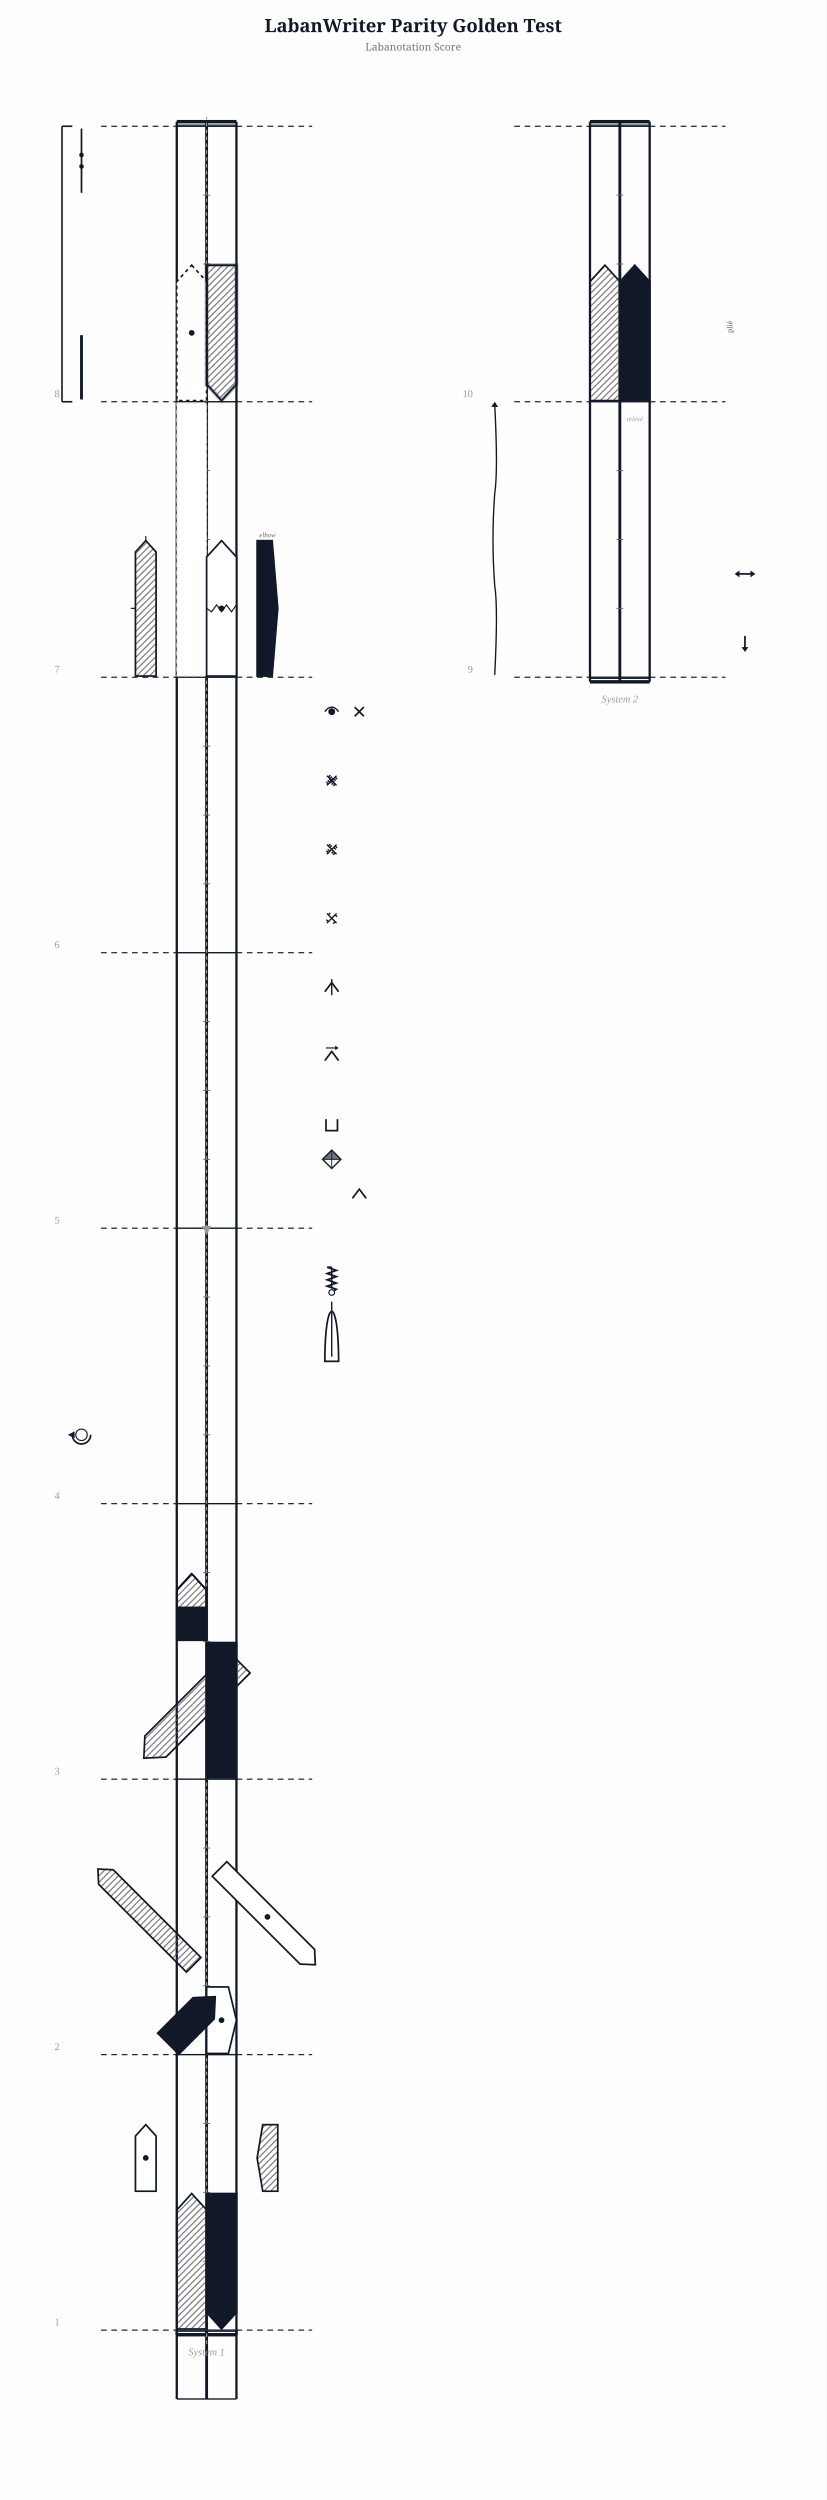
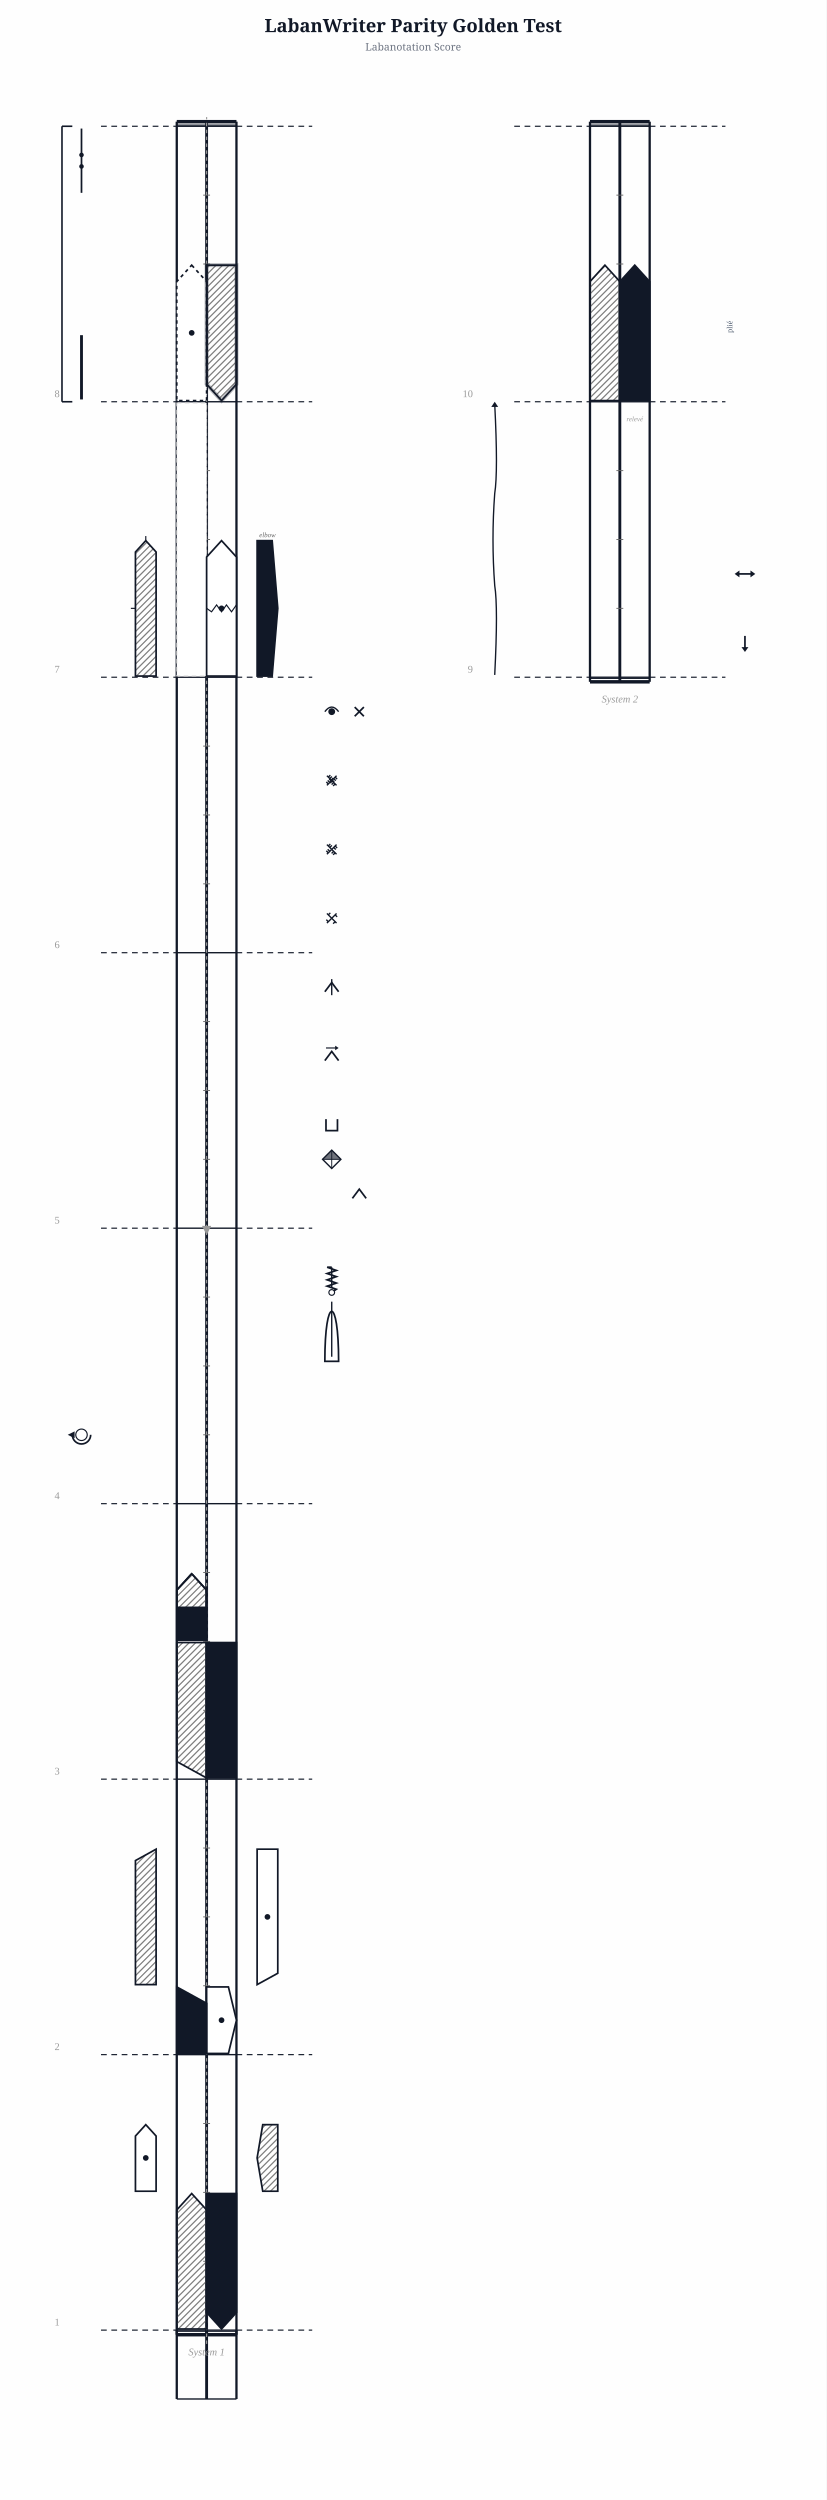
<svg xmlns="http://www.w3.org/2000/svg" width="720" height="2178" viewBox="0 0 720 2178">
  <rect x="0" y="0" width="720" height="2178" fill="#fefefe" />
  <defs>
    <pattern id="laban-hatch" patternUnits="userSpaceOnUse" width="4" height="4" patternTransform="rotate(45)">
      <line x1="0" y1="0" x2="0" y2="4" stroke="#555" stroke-width="1.5" />
    </pattern>
    <marker id="arrow" viewBox="0 0 10 10" refX="8" refY="5" markerWidth="6" markerHeight="6" orient="auto-start-reverse">
      <path d="M 0 0 L 10 5 L 0 10 Z" fill="#111827" />
    </marker>
    <symbol id="laban-dir-backward-high" viewBox="-2.0 -2.0 24.0 44.0">
      <path d="M 0.0 0.0 L 20.0 0.0 L 20.0 29.2 L 10.0 40.0 L 0.0 29.2 Z" fill="url(#laban-hatch)" stroke="#111827" stroke-width="1.5" />
    </symbol>
    <symbol id="laban-dir-backward-low" viewBox="-2.0 -2.0 24.0 44.0">
      <path d="M 0.0 0.0 L 20.0 0.0 L 20.0 29.2 L 10.0 40.0 L 0.0 29.2 Z" fill="#111827" stroke="#111827" stroke-width="1.5" />
    </symbol>
-     <symbol id="laban-dir-diagonal_backward_left-middle" viewBox="-13.2 -3.2 39.3 39.3">
-       <path d="M -11.2 12.9 L 2.9 -1.2 L 23.6 19.4 L 24.1 34.1 L 9.4 33.6 Z" fill="#ffffff" stroke="#111827" stroke-width="1.5" />
+     <symbol id="laban-dir-diagonal_backward_left-middle" viewBox="-2.0 -2.0 24.0 44.0">
+       <path d="M 0.0 0.0 L 20.0 0.0 L 20.0 29.2 L 0.0 40.0 L 0.0 29.2 Z" fill="#ffffff" stroke="#111827" stroke-width="1.5" />
      <circle cx="10.0" cy="20.0" r="2.5" fill="#111827" />
    </symbol>
-     <symbol id="laban-dir-diagonal_backward_right-high" viewBox="-6.1 -3.2 39.3 39.3">
-       <path d="M 17.1 -1.2 L 31.2 12.9 L 10.6 33.6 L -4.1 34.1 L -3.6 19.4 Z" fill="url(#laban-hatch)" stroke="#111827" stroke-width="1.5" />
-     </symbol>
-     <symbol id="laban-dir-diagonal_forward_left-low" viewBox="-13.2 3.9 39.3 39.3">
-       <path d="M 24.1 5.9 L 23.6 20.6 L 2.9 41.2 L -11.2 27.1 L 9.4 6.4 Z" fill="#111827" stroke="#111827" stroke-width="1.5" />
-     </symbol>
-     <symbol id="laban-dir-diagonal_forward_right-high" viewBox="-6.1 3.9 39.3 39.3">
-       <path d="M -4.1 5.9 L 10.6 6.4 L 31.2 27.1 L 17.1 41.2 L -3.6 20.6 Z" fill="url(#laban-hatch)" stroke="#111827" stroke-width="1.5" />
+     <symbol id="laban-dir-diagonal_backward_right-high" viewBox="-2.0 -2.0 24.0 44.0">
+       <path d="M 0.0 0.0 L 20.0 0.0 L 20.0 29.2 L 20.0 40.0 L 0.0 29.2 Z" fill="url(#laban-hatch)" stroke="#111827" stroke-width="1.5" />
+     </symbol>
+     <symbol id="laban-dir-diagonal_forward_left-low" viewBox="-2.0 -2.0 24.0 44.0">
+       <path d="M 0.0 0.0 L 20.0 10.8 L 20.0 40.0 L 0.0 40.0 L 0.0 10.8 Z" fill="#111827" stroke="#111827" stroke-width="1.5" />
+     </symbol>
+     <symbol id="laban-dir-diagonal_forward_right-high" viewBox="-2.0 -2.0 24.0 44.0">
+       <path d="M 20.0 0.0 L 20.0 10.8 L 20.0 40.0 L 0.0 40.0 L 0.0 10.8 Z" fill="url(#laban-hatch)" stroke="#111827" stroke-width="1.5" />
    </symbol>
    <symbol id="laban-dir-forward-high" viewBox="-2.0 -2.0 24.0 44.0">
      <path d="M 10.0 0.0 L 20.0 10.8 L 20.0 40.0 L 0.0 40.0 L 0.0 10.8 Z" fill="url(#laban-hatch)" stroke="#111827" stroke-width="1.5" />
    </symbol>
    <symbol id="laban-dir-forward-low" viewBox="-2.0 -2.0 24.0 44.0">
      <path d="M 10.0 0.0 L 20.0 10.8 L 20.0 40.0 L 0.0 40.0 L 0.0 10.8 Z" fill="#111827" stroke="#111827" stroke-width="1.5" />
    </symbol>
    <symbol id="laban-dir-forward-middle" viewBox="-2.0 -2.0 24.0 44.0">
      <path d="M 10.0 0.0 L 20.0 10.8 L 20.0 40.0 L 0.0 40.0 L 0.0 10.8 Z" fill="#ffffff" stroke="#111827" stroke-width="1.5" />
      <circle cx="10.0" cy="20.0" r="2.5" fill="#111827" />
    </symbol>
    <symbol id="laban-dir-left-high" viewBox="-2.0 -2.0 24.0 44.0">
      <path d="M 20.0 0.0 L 20.0 40.0 L 5.4 40.0 L 0.0 20.0 L 5.4 0.0 Z" fill="url(#laban-hatch)" stroke="#111827" stroke-width="1.5" />
    </symbol>
    <symbol id="laban-dir-place-low" viewBox="-2.0 -2.0 24.0 44.0">
      <path d="M 0.0 0.0 L 20.0 0.0 L 20.0 40.0 L 0.0 40.0 Z" fill="#111827" stroke="#111827" stroke-width="1.5" />
    </symbol>
    <symbol id="laban-dir-right-low" viewBox="-2.0 -2.0 24.0 44.0">
      <path d="M 0.0 0.0 L 14.6 0.0 L 20.0 20.0 L 14.6 40.0 L 0.0 40.0 Z" fill="#111827" stroke="#111827" stroke-width="1.5" />
    </symbol>
    <symbol id="laban-dir-right-middle" viewBox="-2.0 -2.0 24.0 44.0">
      <path d="M 0.0 0.0 L 14.6 0.0 L 20.0 20.0 L 14.6 40.0 L 0.0 40.0 Z" fill="#ffffff" stroke="#111827" stroke-width="1.5" />
      <circle cx="10.0" cy="20.0" r="2.5" fill="#111827" />
    </symbol>
  </defs>
  <text x="360.0" y="28" text-anchor="middle" font-size="16" font-weight="700" font-family="serif" fill="#111827">LabanWriter Parity Golden Test</text>
  <text x="360.0" y="44" text-anchor="middle" font-size="9" font-family="serif" fill="#6b7280">Labanotation Score</text>
  <g class="laban-system" data-system="1" data-measures="1-8">
    <line x1="154.0" y1="106.0" x2="154.0" y2="2034.0" stroke="#111827" stroke-width="2" />
    <line x1="206.0" y1="106.0" x2="206.0" y2="2034.0" stroke="#111827" stroke-width="2" />
    <line x1="180.0" y1="106.0" x2="180.0" y2="2034.0" stroke="#111827" stroke-width="2.5" />
    <line x1="154.0" y1="2030.0" x2="206.0" y2="2030.0" stroke="#111827" stroke-width="1.2" />
    <line x1="88.0" y1="2030.0" x2="154.0" y2="2030.0" stroke="#111827" stroke-width="1" stroke-dasharray="5,4" />
    <line x1="206.0" y1="2030.0" x2="272.0" y2="2030.0" stroke="#111827" stroke-width="1" stroke-dasharray="5,4" />
    <line x1="177.0" y1="1970.0" x2="183.0" y2="1970.0" stroke="#666" stroke-width="0.8" />
    <line x1="177.0" y1="1910.0" x2="183.0" y2="1910.0" stroke="#666" stroke-width="0.8" />
    <line x1="177.0" y1="1850.0" x2="183.0" y2="1850.0" stroke="#666" stroke-width="0.8" />
    <line x1="154.0" y1="1790.0" x2="206.0" y2="1790.0" stroke="#111827" stroke-width="1.2" />
    <line x1="88.0" y1="1790.0" x2="154.0" y2="1790.0" stroke="#111827" stroke-width="1" stroke-dasharray="5,4" />
    <line x1="206.0" y1="1790.0" x2="272.0" y2="1790.0" stroke="#111827" stroke-width="1" stroke-dasharray="5,4" />
    <line x1="177.0" y1="1730.0" x2="183.0" y2="1730.0" stroke="#666" stroke-width="0.8" />
    <line x1="177.0" y1="1670.0" x2="183.0" y2="1670.0" stroke="#666" stroke-width="0.8" />
    <line x1="177.0" y1="1610.0" x2="183.0" y2="1610.0" stroke="#666" stroke-width="0.8" />
    <line x1="154.0" y1="1550.0" x2="206.0" y2="1550.0" stroke="#111827" stroke-width="1.2" />
    <line x1="88.0" y1="1550.0" x2="154.0" y2="1550.0" stroke="#111827" stroke-width="1" stroke-dasharray="5,4" />
    <line x1="206.0" y1="1550.0" x2="272.0" y2="1550.0" stroke="#111827" stroke-width="1" stroke-dasharray="5,4" />
    <line x1="177.0" y1="1490.0" x2="183.0" y2="1490.0" stroke="#666" stroke-width="0.8" />
    <line x1="177.0" y1="1430.0" x2="183.0" y2="1430.0" stroke="#666" stroke-width="0.8" />
    <line x1="177.0" y1="1370.0" x2="183.0" y2="1370.0" stroke="#666" stroke-width="0.8" />
    <line x1="154.0" y1="1310.0" x2="206.0" y2="1310.0" stroke="#111827" stroke-width="1.2" />
    <line x1="88.0" y1="1310.0" x2="154.0" y2="1310.0" stroke="#111827" stroke-width="1" stroke-dasharray="5,4" />
    <line x1="206.0" y1="1310.0" x2="272.0" y2="1310.0" stroke="#111827" stroke-width="1" stroke-dasharray="5,4" />
    <line x1="177.0" y1="1250.0" x2="183.0" y2="1250.0" stroke="#666" stroke-width="0.8" />
    <line x1="177.0" y1="1190.0" x2="183.0" y2="1190.0" stroke="#666" stroke-width="0.8" />
    <line x1="177.0" y1="1130.0" x2="183.0" y2="1130.0" stroke="#666" stroke-width="0.8" />
    <line x1="154.0" y1="1070.0" x2="206.0" y2="1070.0" stroke="#111827" stroke-width="1.2" />
    <line x1="88.0" y1="1070.0" x2="154.0" y2="1070.0" stroke="#111827" stroke-width="1" stroke-dasharray="5,4" />
    <line x1="206.0" y1="1070.0" x2="272.0" y2="1070.0" stroke="#111827" stroke-width="1" stroke-dasharray="5,4" />
    <line x1="177.0" y1="1010.0" x2="183.0" y2="1010.0" stroke="#666" stroke-width="0.8" />
    <line x1="177.0" y1="950.0" x2="183.0" y2="950.0" stroke="#666" stroke-width="0.8" />
    <line x1="177.0" y1="890.0" x2="183.0" y2="890.0" stroke="#666" stroke-width="0.8" />
    <line x1="154.0" y1="830.0" x2="206.0" y2="830.0" stroke="#111827" stroke-width="1.2" />
    <line x1="88.0" y1="830.0" x2="154.0" y2="830.0" stroke="#111827" stroke-width="1" stroke-dasharray="5,4" />
    <line x1="206.0" y1="830.0" x2="272.0" y2="830.0" stroke="#111827" stroke-width="1" stroke-dasharray="5,4" />
    <line x1="177.0" y1="770.0" x2="183.0" y2="770.0" stroke="#666" stroke-width="0.8" />
    <line x1="177.0" y1="710.0" x2="183.0" y2="710.0" stroke="#666" stroke-width="0.8" />
    <line x1="177.0" y1="650.0" x2="183.0" y2="650.0" stroke="#666" stroke-width="0.8" />
    <line x1="154.0" y1="590.0" x2="206.0" y2="590.0" stroke="#111827" stroke-width="1.2" />
    <line x1="88.0" y1="590.0" x2="154.0" y2="590.0" stroke="#111827" stroke-width="1" stroke-dasharray="5,4" />
    <line x1="206.0" y1="590.0" x2="272.0" y2="590.0" stroke="#111827" stroke-width="1" stroke-dasharray="5,4" />
    <line x1="177.0" y1="530.0" x2="183.0" y2="530.0" stroke="#666" stroke-width="0.8" />
    <line x1="177.0" y1="470.0" x2="183.0" y2="470.0" stroke="#666" stroke-width="0.8" />
    <line x1="177.0" y1="410.0" x2="183.0" y2="410.0" stroke="#666" stroke-width="0.8" />
    <line x1="154.0" y1="350.0" x2="206.0" y2="350.0" stroke="#111827" stroke-width="1.2" />
    <line x1="88.0" y1="350.0" x2="154.0" y2="350.0" stroke="#111827" stroke-width="1" stroke-dasharray="5,4" />
    <line x1="206.0" y1="350.0" x2="272.0" y2="350.0" stroke="#111827" stroke-width="1" stroke-dasharray="5,4" />
    <line x1="154.0" y1="110.0" x2="206.0" y2="110.0" stroke="#111827" stroke-width="1.2" />
    <line x1="88.0" y1="110.0" x2="154.0" y2="110.0" stroke="#111827" stroke-width="1" stroke-dasharray="5,4" />
    <line x1="206.0" y1="110.0" x2="272.0" y2="110.0" stroke="#111827" stroke-width="1" stroke-dasharray="5,4" />
    <line x1="177.0" y1="290.0" x2="183.0" y2="290.0" stroke="#666" stroke-width="0.8" />
    <line x1="177.0" y1="230.0" x2="183.0" y2="230.0" stroke="#666" stroke-width="0.8" />
    <line x1="177.0" y1="170.0" x2="183.0" y2="170.0" stroke="#666" stroke-width="0.8" />
    <line x1="154.0" y1="2034.0" x2="206.0" y2="2034.0" stroke="#111827" stroke-width="3" />
    <line x1="154.0" y1="2031.0" x2="206.0" y2="2031.0" stroke="#111827" stroke-width="1" />
    <line x1="154.0" y1="109.0" x2="206.0" y2="109.0" stroke="#111827" stroke-width="1" />
    <line x1="154.0" y1="106.0" x2="206.0" y2="106.0" stroke="#111827" stroke-width="3" />
    <g class="laban-starting-position">
      <line x1="154.0" y1="2030.0" x2="154.0" y2="2090.0" stroke="#111827" stroke-width="2" />
      <line x1="180.0" y1="2030.0" x2="180.0" y2="2090.0" stroke="#111827" stroke-width="2.5" />
      <line x1="206.0" y1="2030.0" x2="206.0" y2="2090.0" stroke="#111827" stroke-width="2" />
      <line x1="154.0" y1="2090.0" x2="206.0" y2="2090.0" stroke="#111827" stroke-width="1.2" />
    </g>
    <text x="52.0" y="2026.0" text-anchor="end" font-size="9" fill="#999">1</text>
    <text x="52.0" y="1786.0" text-anchor="end" font-size="9" fill="#999">2</text>
    <text x="52.0" y="1546.0" text-anchor="end" font-size="9" fill="#999">3</text>
    <text x="52.0" y="1306.0" text-anchor="end" font-size="9" fill="#999">4</text>
    <text x="52.0" y="1066.0" text-anchor="end" font-size="9" fill="#999">5</text>
    <text x="52.0" y="826.0" text-anchor="end" font-size="9" fill="#999">6</text>
    <text x="52.0" y="586.0" text-anchor="end" font-size="9" fill="#999">7</text>
    <text x="52.0" y="346.0" text-anchor="end" font-size="9" fill="#999">8</text>
    <text x="180.0" y="2052.0" text-anchor="middle" font-size="9" font-style="italic" fill="#999">System 1</text>
  </g>
  <line x1="180.0" y1="2042.0" x2="180.0" y2="102.0" stroke="#999" stroke-width="1" stroke-dasharray="3,3" />
  <polygon points="176.0,1068.0 184.0,1068.0 180.0,1076.0" fill="#999" />
  <g class="laban-system" data-system="2" data-measures="9-10">
    <line x1="514.0" y1="106.0" x2="514.0" y2="594.0" stroke="#111827" stroke-width="2" />
    <line x1="566.0" y1="106.0" x2="566.0" y2="594.0" stroke="#111827" stroke-width="2" />
    <line x1="540.0" y1="106.0" x2="540.0" y2="594.0" stroke="#111827" stroke-width="2.5" />
    <line x1="514.0" y1="590.0" x2="566.0" y2="590.0" stroke="#111827" stroke-width="1.2" />
    <line x1="448.0" y1="590.0" x2="514.0" y2="590.0" stroke="#111827" stroke-width="1" stroke-dasharray="5,4" />
    <line x1="566.0" y1="590.0" x2="632.0" y2="590.0" stroke="#111827" stroke-width="1" stroke-dasharray="5,4" />
    <line x1="537.0" y1="530.0" x2="543.0" y2="530.0" stroke="#666" stroke-width="0.8" />
    <line x1="537.0" y1="470.0" x2="543.0" y2="470.0" stroke="#666" stroke-width="0.8" />
    <line x1="537.0" y1="410.0" x2="543.0" y2="410.0" stroke="#666" stroke-width="0.8" />
    <line x1="514.0" y1="350.0" x2="566.0" y2="350.0" stroke="#111827" stroke-width="1.2" />
    <line x1="448.0" y1="350.0" x2="514.0" y2="350.0" stroke="#111827" stroke-width="1" stroke-dasharray="5,4" />
    <line x1="566.0" y1="350.0" x2="632.0" y2="350.0" stroke="#111827" stroke-width="1" stroke-dasharray="5,4" />
    <line x1="514.0" y1="110.0" x2="566.0" y2="110.0" stroke="#111827" stroke-width="1.2" />
    <line x1="448.0" y1="110.0" x2="514.0" y2="110.0" stroke="#111827" stroke-width="1" stroke-dasharray="5,4" />
    <line x1="566.0" y1="110.0" x2="632.0" y2="110.0" stroke="#111827" stroke-width="1" stroke-dasharray="5,4" />
    <line x1="537.0" y1="290.0" x2="543.0" y2="290.0" stroke="#666" stroke-width="0.8" />
    <line x1="537.0" y1="230.0" x2="543.0" y2="230.0" stroke="#666" stroke-width="0.8" />
    <line x1="537.0" y1="170.0" x2="543.0" y2="170.0" stroke="#666" stroke-width="0.8" />
    <line x1="514.0" y1="594.0" x2="566.0" y2="594.0" stroke="#111827" stroke-width="3" />
    <line x1="514.0" y1="591.0" x2="566.0" y2="591.0" stroke="#111827" stroke-width="1" />
    <line x1="514.0" y1="109.0" x2="566.0" y2="109.0" stroke="#111827" stroke-width="1" />
    <line x1="514.0" y1="106.0" x2="566.0" y2="106.0" stroke="#111827" stroke-width="3" />
    <text x="412.0" y="586.0" text-anchor="end" font-size="9" fill="#999">9</text>
    <text x="412.0" y="346.0" text-anchor="end" font-size="9" fill="#999">10</text>
    <text x="540.0" y="612.0" text-anchor="middle" font-size="9" font-style="italic" fill="#999">System 2</text>
  </g>
  <g class="laban-symbol" data-symbol-id="support.step.forward" data-direction="forward" data-level="high">
    <path d="M 167.0 1911.0 L 180.0 1925.3 L 180.0 2029.0 L 154.0 2029.0 L 154.0 1925.3 Z" fill="url(#laban-hatch)" stroke="#111827" stroke-width="1.5" />
  </g>
  <g class="laban-symbol" data-symbol-id="support.step.forward" data-direction="backward" data-level="low">
    <path d="M 180.0 1911.0 L 206.0 1911.0 L 206.0 2014.7 L 193.0 2029.0 L 180.0 2014.7 Z" fill="#111827" stroke="#111827" stroke-width="1.5" />
  </g>
  <g class="laban-symbol" data-symbol-id="direction.forward" data-direction="forward" data-level="middle">
    <path d="M 127.0 1851.0 L 136.0 1860.9 L 136.0 1909.0 L 118.0 1909.0 L 118.0 1860.9 Z" fill="#ffffff" stroke="#111827" stroke-width="1.5" />
    <circle cx="127.0" cy="1880.0" r="2.5" fill="#111827" />
  </g>
  <g class="laban-symbol" data-symbol-id="direction.left" data-direction="left" data-level="high">
    <path d="M 242.0 1851.0 L 242.0 1909.0 L 228.9 1909.0 L 224.0 1880.0 L 228.9 1851.0 Z" fill="url(#laban-hatch)" stroke="#111827" stroke-width="1.5" />
  </g>
  <g class="laban-symbol" data-symbol-id="support.step.forward" data-direction="right" data-level="middle">
    <path d="M 180.0 1731.0 L 199.0 1731.0 L 206.0 1760.0 L 199.0 1789.0 L 180.0 1789.0 Z" fill="#ffffff" stroke="#111827" stroke-width="1.5" />
    <circle cx="193.0" cy="1760.0" r="2.5" fill="#111827" />
  </g>
  <g class="laban-symbol" data-symbol-id="support.step.forward" data-direction="diagonal_forward_left" data-level="low">
-     <path d="M 187.5 1739.5 L 186.6 1758.8 L 155.7 1789.7 L 137.3 1771.3 L 168.2 1740.4 Z" fill="#111827" stroke="#111827" stroke-width="1.5" />
+     <path d="M 154.0 1731.0 L 180.0 1745.3 L 180.0 1789.0 L 154.0 1789.0 L 154.0 1745.3 Z" fill="#111827" stroke="#111827" stroke-width="1.5" />
  </g>
  <g class="laban-symbol" data-symbol-id="direction.forward" data-direction="diagonal_forward_right" data-level="high">
-     <path d="M 85.3 1628.3 L 98.6 1628.9 L 175.1 1705.4 L 162.4 1718.1 L 85.9 1641.6 Z" fill="url(#laban-hatch)" stroke="#111827" stroke-width="1.5" />
+     <path d="M 136.0 1611.0 L 136.0 1620.9 L 136.0 1729.0 L 118.0 1729.0 L 118.0 1620.9 Z" fill="url(#laban-hatch)" stroke="#111827" stroke-width="1.5" />
  </g>
  <g class="laban-symbol" data-symbol-id="direction.forward" data-direction="diagonal_backward_left" data-level="middle">
-     <path d="M 184.9 1634.6 L 197.6 1621.9 L 274.1 1698.4 L 274.7 1711.7 L 261.4 1711.1 Z" fill="#ffffff" stroke="#111827" stroke-width="1.5" />
+     <path d="M 224.0 1611.0 L 242.0 1611.0 L 242.0 1719.1 L 224.0 1729.0 L 224.0 1719.1 Z" fill="#ffffff" stroke="#111827" stroke-width="1.5" />
    <circle cx="233.0" cy="1670.0" r="2.5" fill="#111827" />
  </g>
  <g class="laban-symbol" data-symbol-id="support.step.forward" data-direction="diagonal_backward_right" data-level="high">
-     <path d="M 199.5 1439.1 L 217.9 1457.5 L 144.6 1530.8 L 125.3 1531.7 L 126.2 1512.4 Z" fill="url(#laban-hatch)" stroke="#111827" stroke-width="1.5" />
+     <path d="M 154.0 1431.0 L 180.0 1431.0 L 180.0 1534.7 L 180.0 1549.0 L 154.0 1534.7 Z" fill="url(#laban-hatch)" stroke="#111827" stroke-width="1.5" />
  </g>
  <g class="laban-symbol" data-symbol-id="support.step.forward" data-direction="place" data-level="low">
    <path d="M 180.0 1431.0 L 206.0 1431.0 L 206.0 1549.0 L 180.0 1549.0 Z" fill="#111827" stroke="#111827" stroke-width="1.5" />
  </g>
  <g class="laban-symbol" data-symbol-id="support.step.forward" data-direction="forward" data-level="middle">
    <defs>
      <clipPath id="upper-clip-0">
        <rect x="154.0" y="1371.0" width="26.0" height="29.0" />
      </clipPath>
      <clipPath id="lower-clip-0">
        <rect x="154.0" y="1400.0" width="26.0" height="29.0" />
      </clipPath>
    </defs>
    <path d="M 167.0 1371.0 L 180.0 1385.3 L 180.0 1429.0 L 154.0 1429.0 L 154.0 1385.3 Z" clip-path="url(#upper-clip-0)" fill="url(#laban-hatch)" stroke="#111827" stroke-width="1.5" />
    <path d="M 167.0 1371.0 L 180.0 1385.3 L 180.0 1429.0 L 154.0 1429.0 L 154.0 1385.3 Z" clip-path="url(#lower-clip-0)" fill="#111827" stroke="#111827" stroke-width="1.5" />
    <line x1="154.0" y1="1400.0" x2="180.0" y2="1400.0" stroke="#111827" stroke-width="0.8" />
    <path d="M 167.0 1371.0 L 180.0 1385.3 L 180.0 1429.0 L 154.0 1429.0 L 154.0 1385.3 Z" fill="none" stroke="#111827" stroke-width="1.5" />
  </g>
  <g class="laban-symbol whitespace" data-symbol-id="support.step.forward">
    <rect x="154" y="351.0" width="26" height="238.0" fill="white" stroke="#ccc" stroke-width="0.8" stroke-dasharray="4,3" />
  </g>
  <g class="laban-symbol" data-symbol-id="support.step.forward" data-direction="forward" data-level="middle">
    <path d="M 193.0 471.0 L 206.0 485.3 L 206.0 589.0 L 180.0 589.0 L 180.0 485.3 Z" fill="#ffffff" stroke="#111827" stroke-width="1.5" />
    <circle cx="193.0" cy="530.0" r="2.5" fill="#111827" />
    <polyline points="180.0,530.0 184.3,533.0 188.7,527.0 193.0,533.0 197.3,527.0 201.7,533.0 206.0,527.0" fill="none" stroke="#111827" stroke-width="1" />
  </g>
  <g class="laban-symbol" data-symbol-id="direction.forward" data-direction="forward" data-level="high">
    <path d="M 127.0 471.0 L 136.0 480.9 L 136.0 589.0 L 118.0 589.0 L 118.0 480.9 Z" fill="url(#laban-hatch)" stroke="#111827" stroke-width="1.5" />
    <line x1="127.0" y1="471.0" x2="127.0" y2="467.0" stroke="#111827" stroke-width="1" />
    <line x1="118.0" y1="530.0" x2="114.0" y2="530.0" stroke="#111827" stroke-width="1" />
  </g>
  <g class="laban-symbol" data-symbol-id="direction.forward" data-direction="right" data-level="low">
    <path d="M 224.0 471.0 L 237.1 471.0 L 242.0 530.0 L 237.1 589.0 L 224.0 589.0 Z" fill="#111827" stroke="#111827" stroke-width="1.5" />
    <text x="233.0" y="468.0" text-anchor="middle" font-size="6" font-style="italic" fill="#666">elbow</text>
    <circle cx="230.5" cy="530.0" r="1.5" fill="#111827" />
    <circle cx="235.5" cy="530.0" r="1.5" fill="#111827" />
  </g>
  <g class="laban-symbol" data-symbol-id="support.step.forward" data-direction="forward" data-level="middle">
    <path d="M 167.0 231.0 L 180.0 245.3 L 180.0 349.0 L 154.0 349.0 L 154.0 245.3 Z" fill="#ffffff" stroke="#111827" stroke-width="1.5" stroke-dasharray="3,3" />
    <circle cx="167.0" cy="290.0" r="2.5" fill="#111827" />
  </g>
  <g class="laban-symbol" data-symbol-id="support.step.forward" data-direction="backward" data-level="high">
    <path d="M 180.0 231.0 L 206.0 231.0 L 206.0 334.7 L 193.0 349.0 L 180.0 334.7 Z" fill="url(#laban-hatch)" stroke="#111827" stroke-width="1.5" />
    <path d="M 180.0 231.0 L 206.0 231.0 L 206.0 334.7 L 193.0 349.0 L 180.0 334.7 Z" fill="none" stroke="#111827" stroke-width="3.5" opacity="0.3" />
  </g>
  <g class="laban-symbol" data-symbol-id="support.step.forward" data-direction="forward" data-level="high">
    <path d="M 527.0 231.0 L 540.0 245.3 L 540.0 349.0 L 514.0 349.0 L 514.0 245.3 Z" fill="url(#laban-hatch)" stroke="#111827" stroke-width="1.5" />
    <text class="laban-caption" x="638.0" y="290.0" text-anchor="start" font-size="7" fill="#475569" transform="rotate(-90, 638.0, 290.0)">plié</text>
  </g>
  <g class="laban-symbol" data-symbol-id="support.step.forward" data-direction="forward" data-level="low">
    <path d="M 553.0 231.0 L 566.0 245.3 L 566.0 349.0 L 540.0 349.0 L 540.0 245.3 Z" fill="#111827" stroke="#111827" stroke-width="1.5" />
    <text x="553.0" y="367.0" text-anchor="middle" font-size="6" font-style="italic" fill="#999">relevé</text>
  </g>
  <g class="laban-annotation turn" data-level="middle" data-turn-subtype="right" data-symbol-id="turn.right" transform="rotate(180, 71.0, 1250.0)">
    <circle cx="71.0" cy="1250.0" r="5.0" fill="#ffffff" stroke="#111827" stroke-width="1" />
    <path d="M 63.0 1250.0 A 8.0 8.0 0 1 1 79.0 1250.0" fill="none" stroke="#111827" stroke-width="1.5" />
    <polygon points="83.0,1250.0 77.0,1247.0 77.0,1253.0" fill="#111827" />
  </g>
  <g class="laban-annotation jump" data-level="middle" data-symbol-id="jump.basic">
    <path d="M 283.0 1186.0 C 283.0 1128.0 295.0 1128.0 295.0 1186.0 Z" fill="#ffffff" stroke="#111827" stroke-width="1.5" />
    <line x1="289.0" y1="1134.0" x2="289.0" y2="1182.0" stroke="#111827" stroke-width="1.2" />
  </g>
  <g class="laban-annotation jump" data-level="middle" data-symbol-id="jump.basic">
    <path d="M 289.0 1126.0 L 293.0 1123.2 L 285.0 1120.5 L 293.0 1117.8 L 285.0 1115.0 L 293.0 1112.2 L 285.0 1109.5 L 293.0 1106.8 L 285.0 1104.0 L 289.0 1104.0" fill="none" stroke="#111827" stroke-width="1.5" />
    <circle cx="289.0" cy="1126.0" r="2.5" fill="#ffffff" stroke="#111827" stroke-width="1" />
    <line x1="289.0" y1="1104.0" x2="289.0" y2="1122.0" stroke="#111827" stroke-width="1.2" />
  </g>
  <g class="laban-annotation effort" data-symbol-id="effort.weight.strong">
    <path d="M 289.0 1002.0 L 297.0 1010.0 L 289.0 1018.0 L 281.0 1010.0 Z" fill="none" stroke="#111827" stroke-width="1.2" />
    <line x1="289.0" y1="1002.0" x2="289.0" y2="1018.0" stroke="#111827" stroke-width="0.8" />
    <line x1="281.0" y1="1010.0" x2="297.0" y2="1010.0" stroke="#111827" stroke-width="0.8" />
    <path d="M 289.0 1002.0 L 281.0 1010.0 L 289.0 1010.0 Z" fill="#111827" opacity="0.6" />
    <path d="M 289.0 1002.0 L 297.0 1010.0 L 289.0 1010.0 Z" fill="#111827" opacity="0.6" />
  </g>
  <g class="laban-annotation contact" data-symbol-id="contact.touch">
    <path d="M 307.0 1044.0 L 313.0 1036.0 L 319.0 1044.0" fill="none" stroke="#111827" stroke-width="1.5" stroke-linejoin="miter" />
  </g>
  <g class="laban-annotation contact" data-symbol-id="contact.grasp">
    <path d="M 284.0 975.0 L 284.0 985.0 L 294.0 985.0 L 294.0 975.0" fill="none" stroke="#111827" stroke-width="1.5" stroke-linejoin="miter" />
  </g>
  <g class="laban-annotation contact" data-symbol-id="contact.slide">
    <path d="M 283.0 924.0 L 289.0 916.0 L 295.0 924.0" fill="none" stroke="#111827" stroke-width="1.5" stroke-linejoin="miter" />
    <line x1="284.0" y1="913.0" x2="293.0" y2="913.0" stroke="#111827" stroke-width="1" />
    <polygon points="295.0,913.0 292.0,911.0 292.0,915.0" fill="#111827" />
  </g>
  <g class="laban-annotation contact" data-symbol-id="contact.strike">
    <path d="M 283.0 864.0 L 289.0 856.0 L 295.0 864.0" fill="none" stroke="#111827" stroke-width="1.5" stroke-linejoin="miter" />
    <line x1="289.0" y1="853.0" x2="289.0" y2="867.0" stroke="#111827" stroke-width="1.2" />
  </g>
  <g class="laban-annotation flexion" data-symbol-id="flexion.knee.90">
    <line x1="289.0" y1="800.0" x2="293.2" y2="795.8" stroke="#111827" stroke-width="1.2" />
    <line x1="292.0" y1="797.0" x2="293.7" y2="798.8" stroke="#111827" stroke-width="1.2" />
    <line x1="289.0" y1="800.0" x2="293.2" y2="804.2" stroke="#111827" stroke-width="1.2" />
    <line x1="292.0" y1="803.0" x2="290.2" y2="804.7" stroke="#111827" stroke-width="1.2" />
    <line x1="289.0" y1="800.0" x2="284.8" y2="804.2" stroke="#111827" stroke-width="1.2" />
    <line x1="286.0" y1="803.0" x2="284.3" y2="801.2" stroke="#111827" stroke-width="1.2" />
    <line x1="289.0" y1="800.0" x2="284.8" y2="795.8" stroke="#111827" stroke-width="1.2" />
    <line x1="286.0" y1="797.0" x2="287.8" y2="795.3" stroke="#111827" stroke-width="1.2" />
  </g>
  <g class="laban-annotation flexion" data-symbol-id="flexion.knee.90">
    <line x1="289.0" y1="740.0" x2="293.2" y2="735.8" stroke="#111827" stroke-width="1.2" />
    <line x1="292.0" y1="737.0" x2="293.7" y2="738.8" stroke="#111827" stroke-width="1.2" />
    <line x1="290.7" y1="738.3" x2="292.5" y2="740.1" stroke="#111827" stroke-width="1.2" />
    <line x1="289.0" y1="740.0" x2="293.2" y2="744.2" stroke="#111827" stroke-width="1.2" />
    <line x1="292.0" y1="743.0" x2="290.2" y2="744.7" stroke="#111827" stroke-width="1.2" />
    <line x1="290.7" y1="741.7" x2="288.9" y2="743.5" stroke="#111827" stroke-width="1.2" />
    <line x1="289.0" y1="740.0" x2="284.8" y2="744.2" stroke="#111827" stroke-width="1.2" />
    <line x1="286.0" y1="743.0" x2="284.3" y2="741.2" stroke="#111827" stroke-width="1.2" />
    <line x1="287.3" y1="741.7" x2="285.5" y2="739.9" stroke="#111827" stroke-width="1.2" />
    <line x1="289.0" y1="740.0" x2="284.8" y2="735.8" stroke="#111827" stroke-width="1.2" />
    <line x1="286.0" y1="737.0" x2="287.8" y2="735.3" stroke="#111827" stroke-width="1.2" />
    <line x1="287.3" y1="738.3" x2="289.1" y2="736.5" stroke="#111827" stroke-width="1.2" />
  </g>
  <g class="laban-annotation flexion" data-symbol-id="flexion.hip.90">
    <line x1="289.0" y1="680.0" x2="293.2" y2="675.8" stroke="#111827" stroke-width="1.2" />
    <line x1="292.0" y1="677.0" x2="293.7" y2="678.8" stroke="#111827" stroke-width="1.2" />
    <line x1="290.7" y1="678.3" x2="292.5" y2="680.1" stroke="#111827" stroke-width="1.2" />
    <line x1="289.4" y1="679.6" x2="291.2" y2="681.3" stroke="#111827" stroke-width="1.2" />
    <line x1="289.0" y1="680.0" x2="293.2" y2="684.2" stroke="#111827" stroke-width="1.2" />
    <line x1="292.0" y1="683.0" x2="290.2" y2="684.7" stroke="#111827" stroke-width="1.2" />
    <line x1="290.7" y1="681.7" x2="288.9" y2="683.5" stroke="#111827" stroke-width="1.2" />
    <line x1="289.4" y1="680.4" x2="287.7" y2="682.2" stroke="#111827" stroke-width="1.2" />
    <line x1="289.0" y1="680.0" x2="284.8" y2="684.2" stroke="#111827" stroke-width="1.2" />
    <line x1="286.0" y1="683.0" x2="284.3" y2="681.2" stroke="#111827" stroke-width="1.2" />
    <line x1="287.3" y1="681.7" x2="285.5" y2="679.9" stroke="#111827" stroke-width="1.2" />
    <line x1="288.6" y1="680.4" x2="286.8" y2="678.7" stroke="#111827" stroke-width="1.2" />
    <line x1="289.0" y1="680.0" x2="284.8" y2="675.8" stroke="#111827" stroke-width="1.2" />
    <line x1="286.0" y1="677.0" x2="287.8" y2="675.3" stroke="#111827" stroke-width="1.2" />
    <line x1="287.3" y1="678.3" x2="289.1" y2="676.5" stroke="#111827" stroke-width="1.2" />
    <line x1="288.6" y1="679.6" x2="290.3" y2="677.8" stroke="#111827" stroke-width="1.2" />
  </g>
  <g class="laban-annotation retention" data-symbol-id="retention.hold.arm">
    <circle cx="289.0" cy="620.0" r="3" fill="#111827" />
    <path d="M 283.0 620.0 Q 289.0 612.0 295.0 620.0" fill="none" stroke="#111827" stroke-width="1.2" />
  </g>
  <g class="laban-annotation retention" data-symbol-id="retention.hold.arm">
    <line x1="309.0" y1="616.0" x2="317.0" y2="624.0" stroke="#111827" stroke-width="1.5" />
    <line x1="317.0" y1="616.0" x2="309.0" y2="624.0" stroke="#111827" stroke-width="1.5" />
  </g>
  <g class="laban-annotation repeat" data-symbol-id="repeat.start">
    <line x1="71.0" y1="292.0" x2="71.0" y2="348.0" stroke="#111827" stroke-width="2.5" />
  </g>
  <g class="laban-annotation repeat" data-symbol-id="repeat.end">
    <line x1="71.0" y1="112.0" x2="71.0" y2="168.0" stroke="#111827" stroke-width="1.5" />
    <circle cx="71.0" cy="135.0" r="2" fill="#111827" />
    <circle cx="71.0" cy="145.0" r="2" fill="#111827" />
  </g>
  <g class="laban-annotation sequential" data-symbol-id="sequential.successive" data-sequential-kind="successive">
    <path d="M 431.0 588.0 Q 434.0 529.0 431.0 510.1 Q 428.0 470.0 431.0 429.9 Q 434.0 411.0 431.0 352.0" fill="none" stroke="#111827" stroke-width="1.2" />
    <polygon points="431.0,350.0 434.0,354.5 428.0,354.5" fill="#111827" />
  </g>
  <g class="laban-annotation shape" data-symbol-id="shape.pin" data-shape-pole="">
    <line x1="649.0" y1="554.0" x2="649.0" y2="565.0" stroke="#111827" stroke-width="1.5" />
    <polygon points="649.0,568.0 646.0,563.8 652.0,563.8" fill="#111827" />
  </g>
  <g class="laban-annotation shape" data-symbol-id="shape.wall" data-shape-pole="">
    <line x1="642.0" y1="500.0" x2="656.0" y2="500.0" stroke="#111827" stroke-width="1.5" />
    <polygon points="640.0,500.0 644.2,497.0 644.2,503.0" fill="#111827" />
    <polygon points="658.0,500.0 653.8,503.0 653.8,497.0" fill="#111827" />
  </g>
  <line x1="71.0" y1="230.0" x2="71.0" y2="230.0" stroke="#111827" stroke-width="1.5" />
  <path class="repeat-span" d="M 54.0 350.0 L 54.0 110.0 M 54.0 350.0 L 63.0 350.0 M 54.0 110.0 L 63.0 110.0" fill="none" stroke="#111827" stroke-width="1.4" />
</svg>
